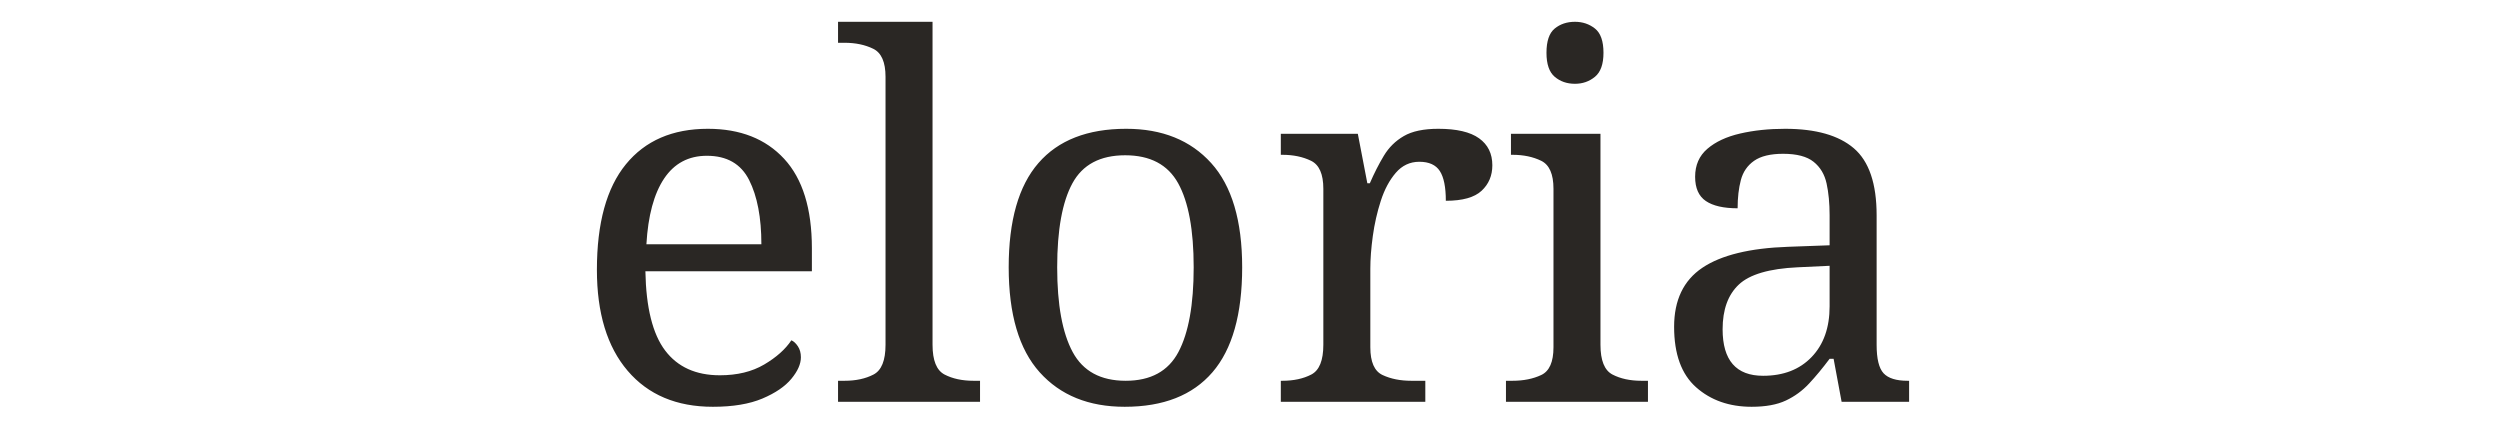
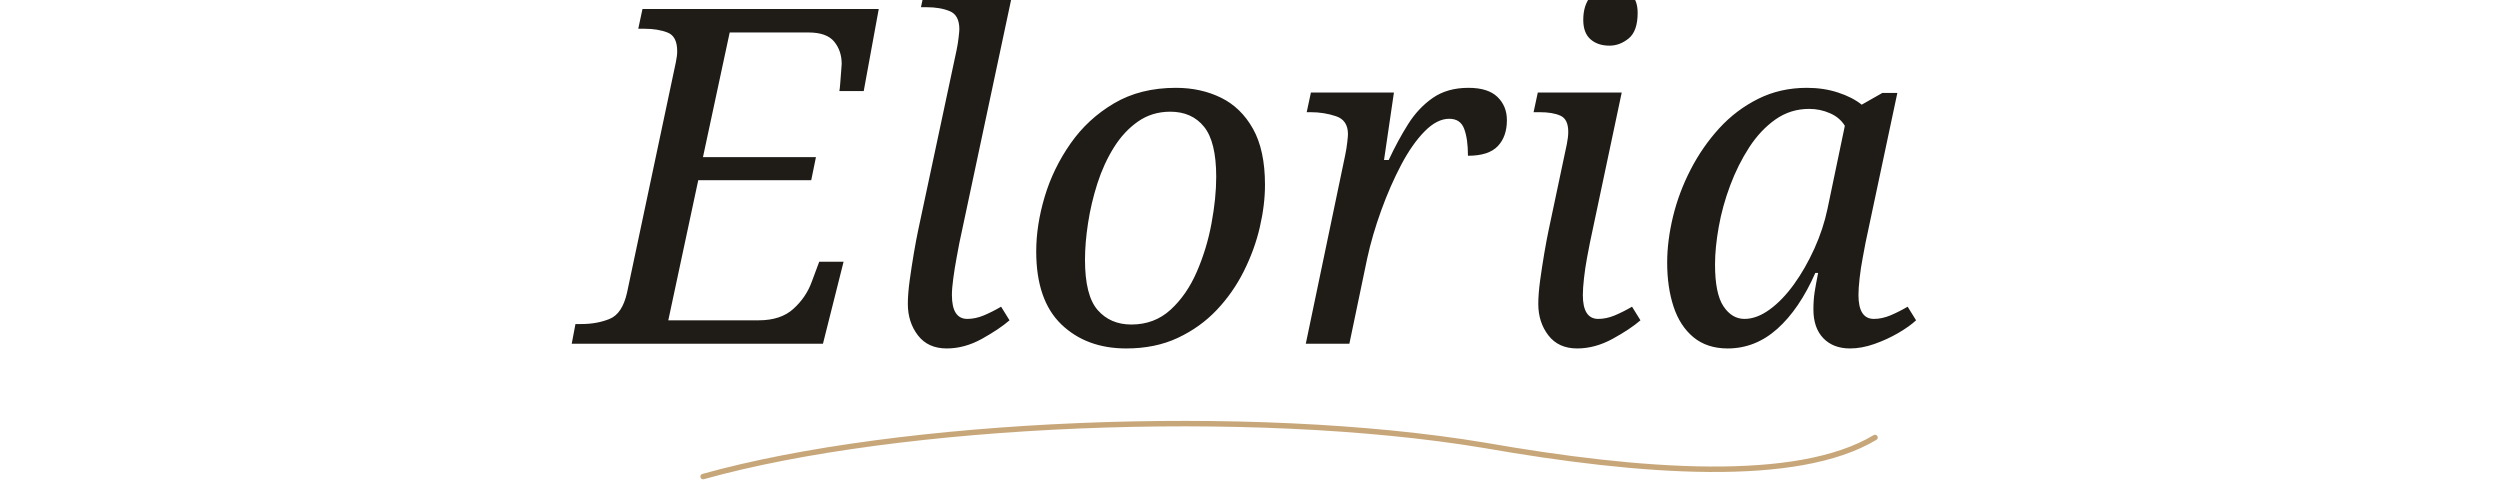
- <svg xmlns="http://www.w3.org/2000/svg" viewBox="0 20 1400 240" width="1400" height="240">
-   <defs />
-   <text x="700" y="245" text-anchor="middle" font-family="'Cormorant Infant', 'Cormorant Garamond', Georgia, serif" font-weight="500" font-size="280" fill="#2A2724" letter-spacing="-3">eloria</text>
+ <svg xmlns="http://www.w3.org/2000/svg" width="640" height="127" viewBox="0 30 640 127">
+   <text x="320" y="118" text-anchor="middle" font-family="Cormorant Garamond, serif" font-style="italic" font-weight="400" font-size="120" fill="#1F1B17">Eloria</text>
+   <path d="M180 152 C 230 138, 320 134, 380 144 C 420 151, 460 154, 480 142" stroke="#C7A77A" stroke-width="1.4" stroke-linecap="round" fill="none" />
</svg>
